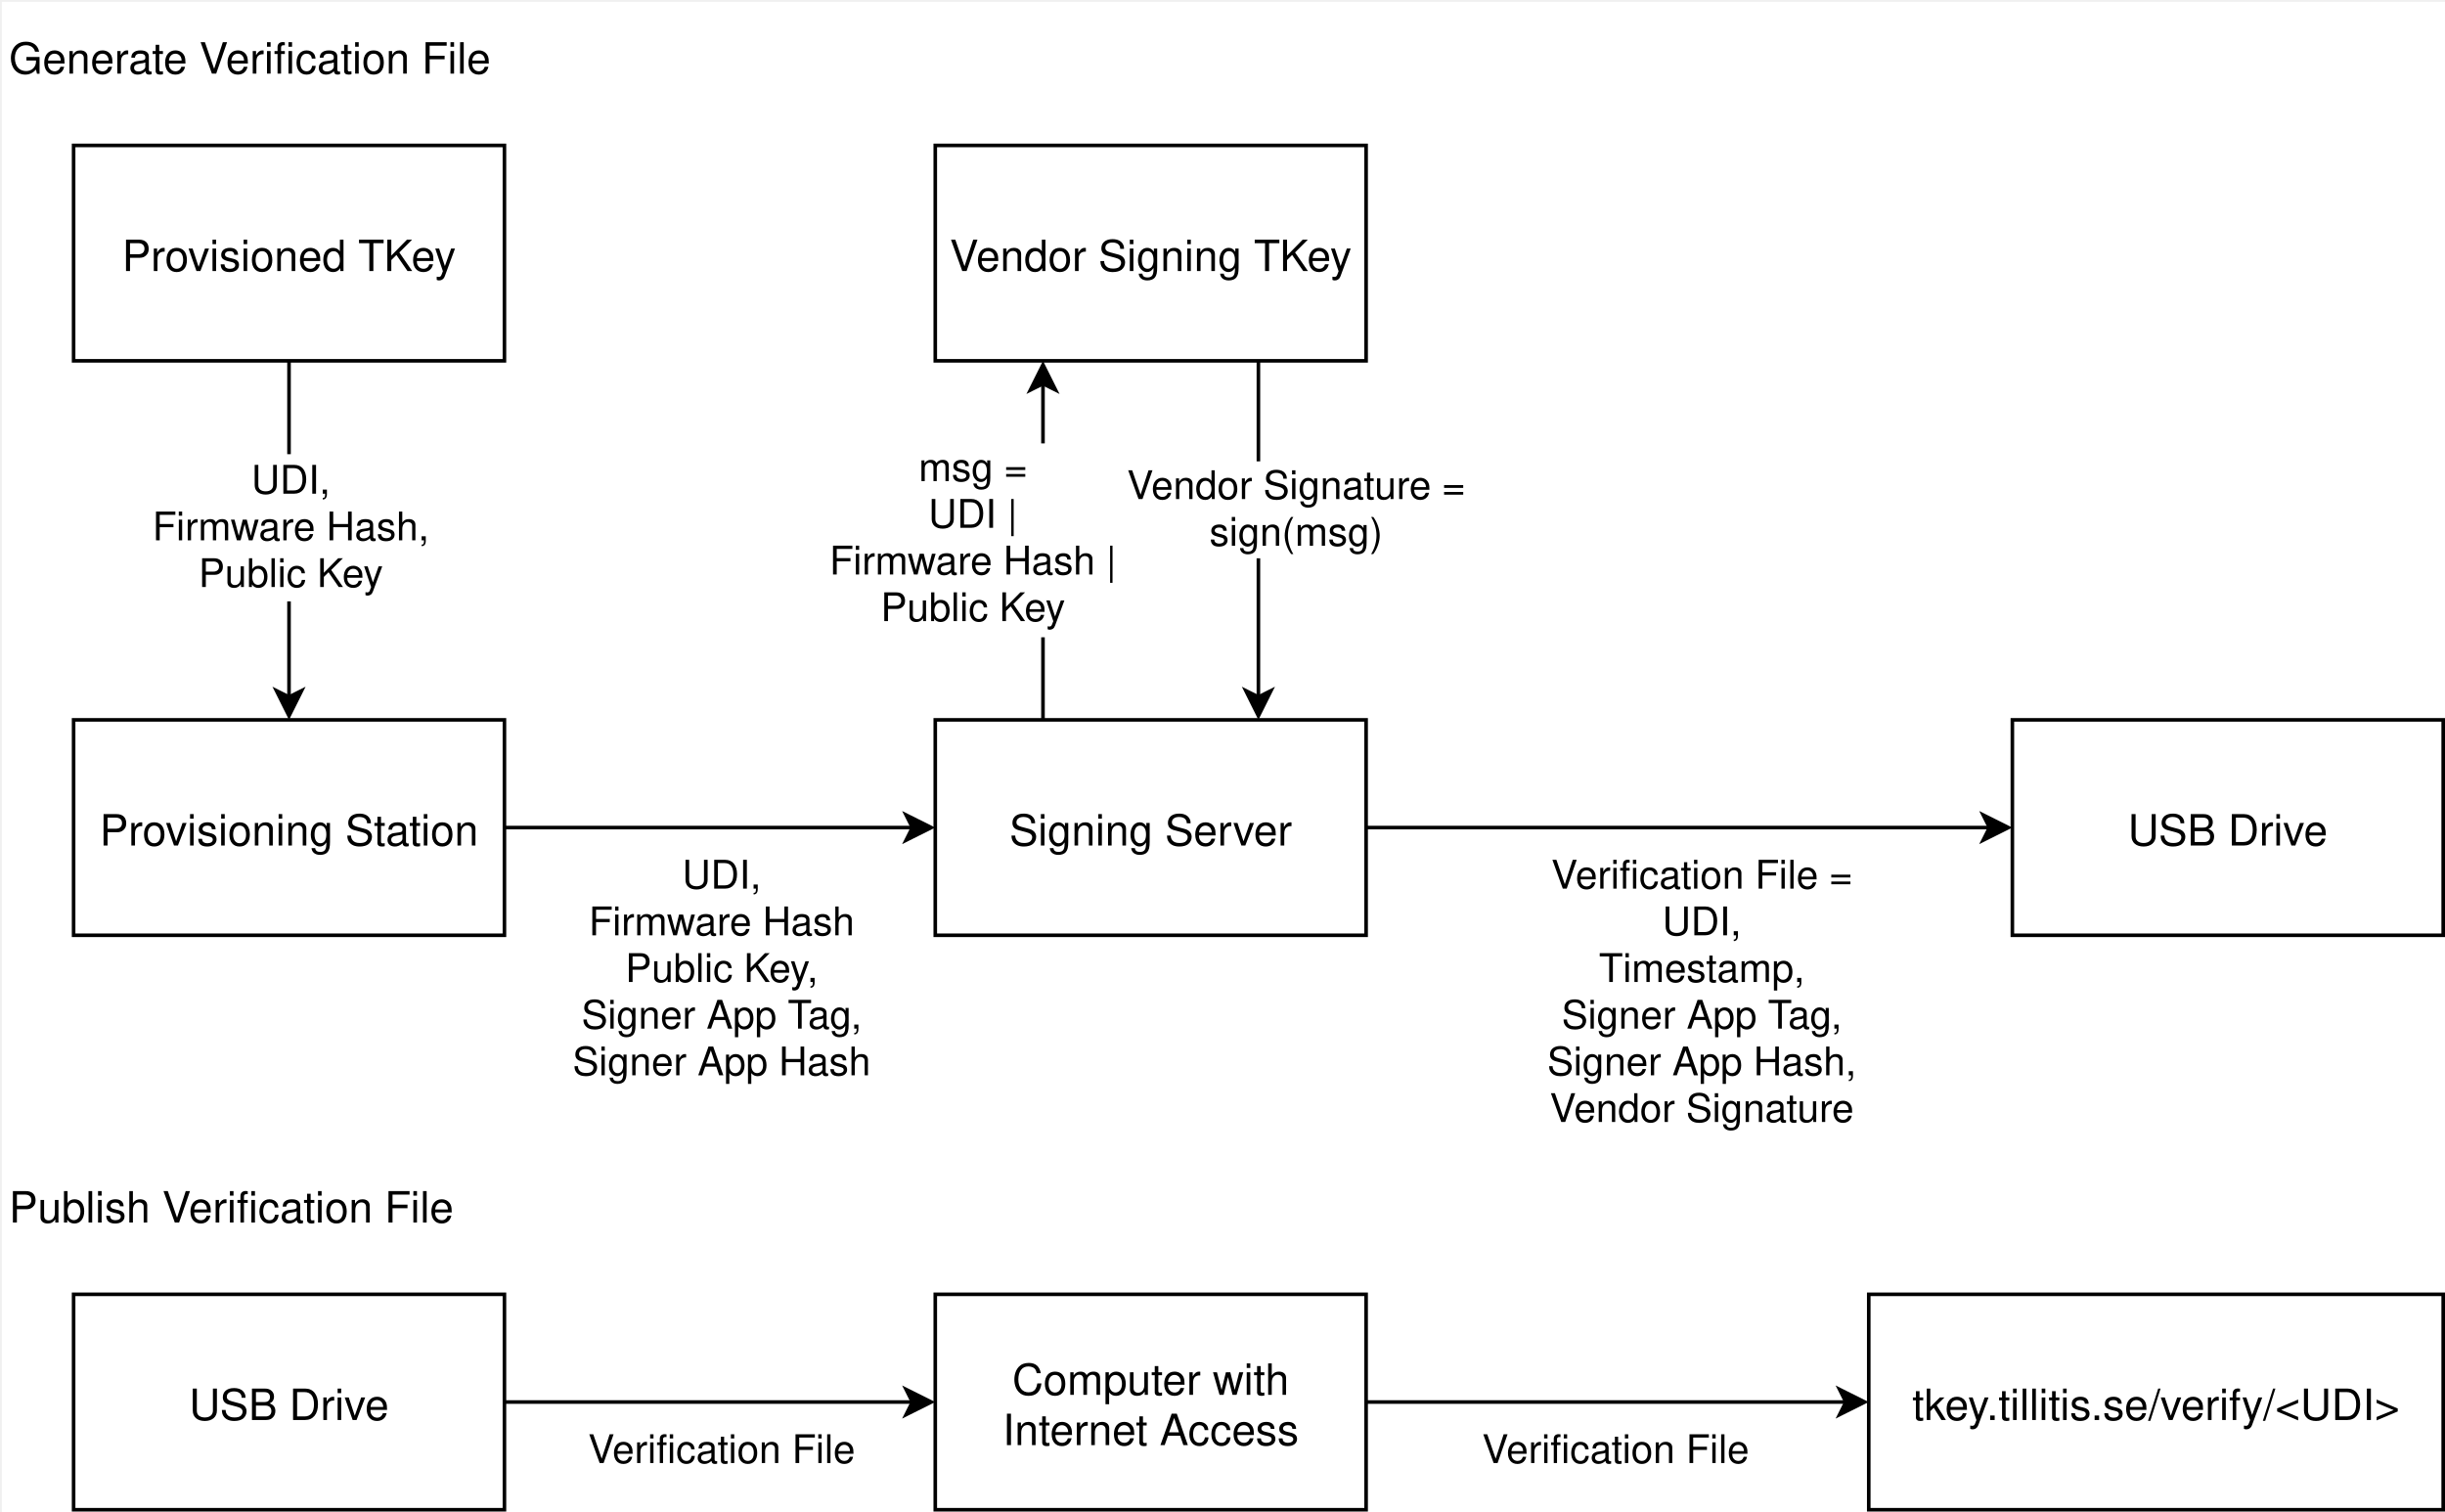
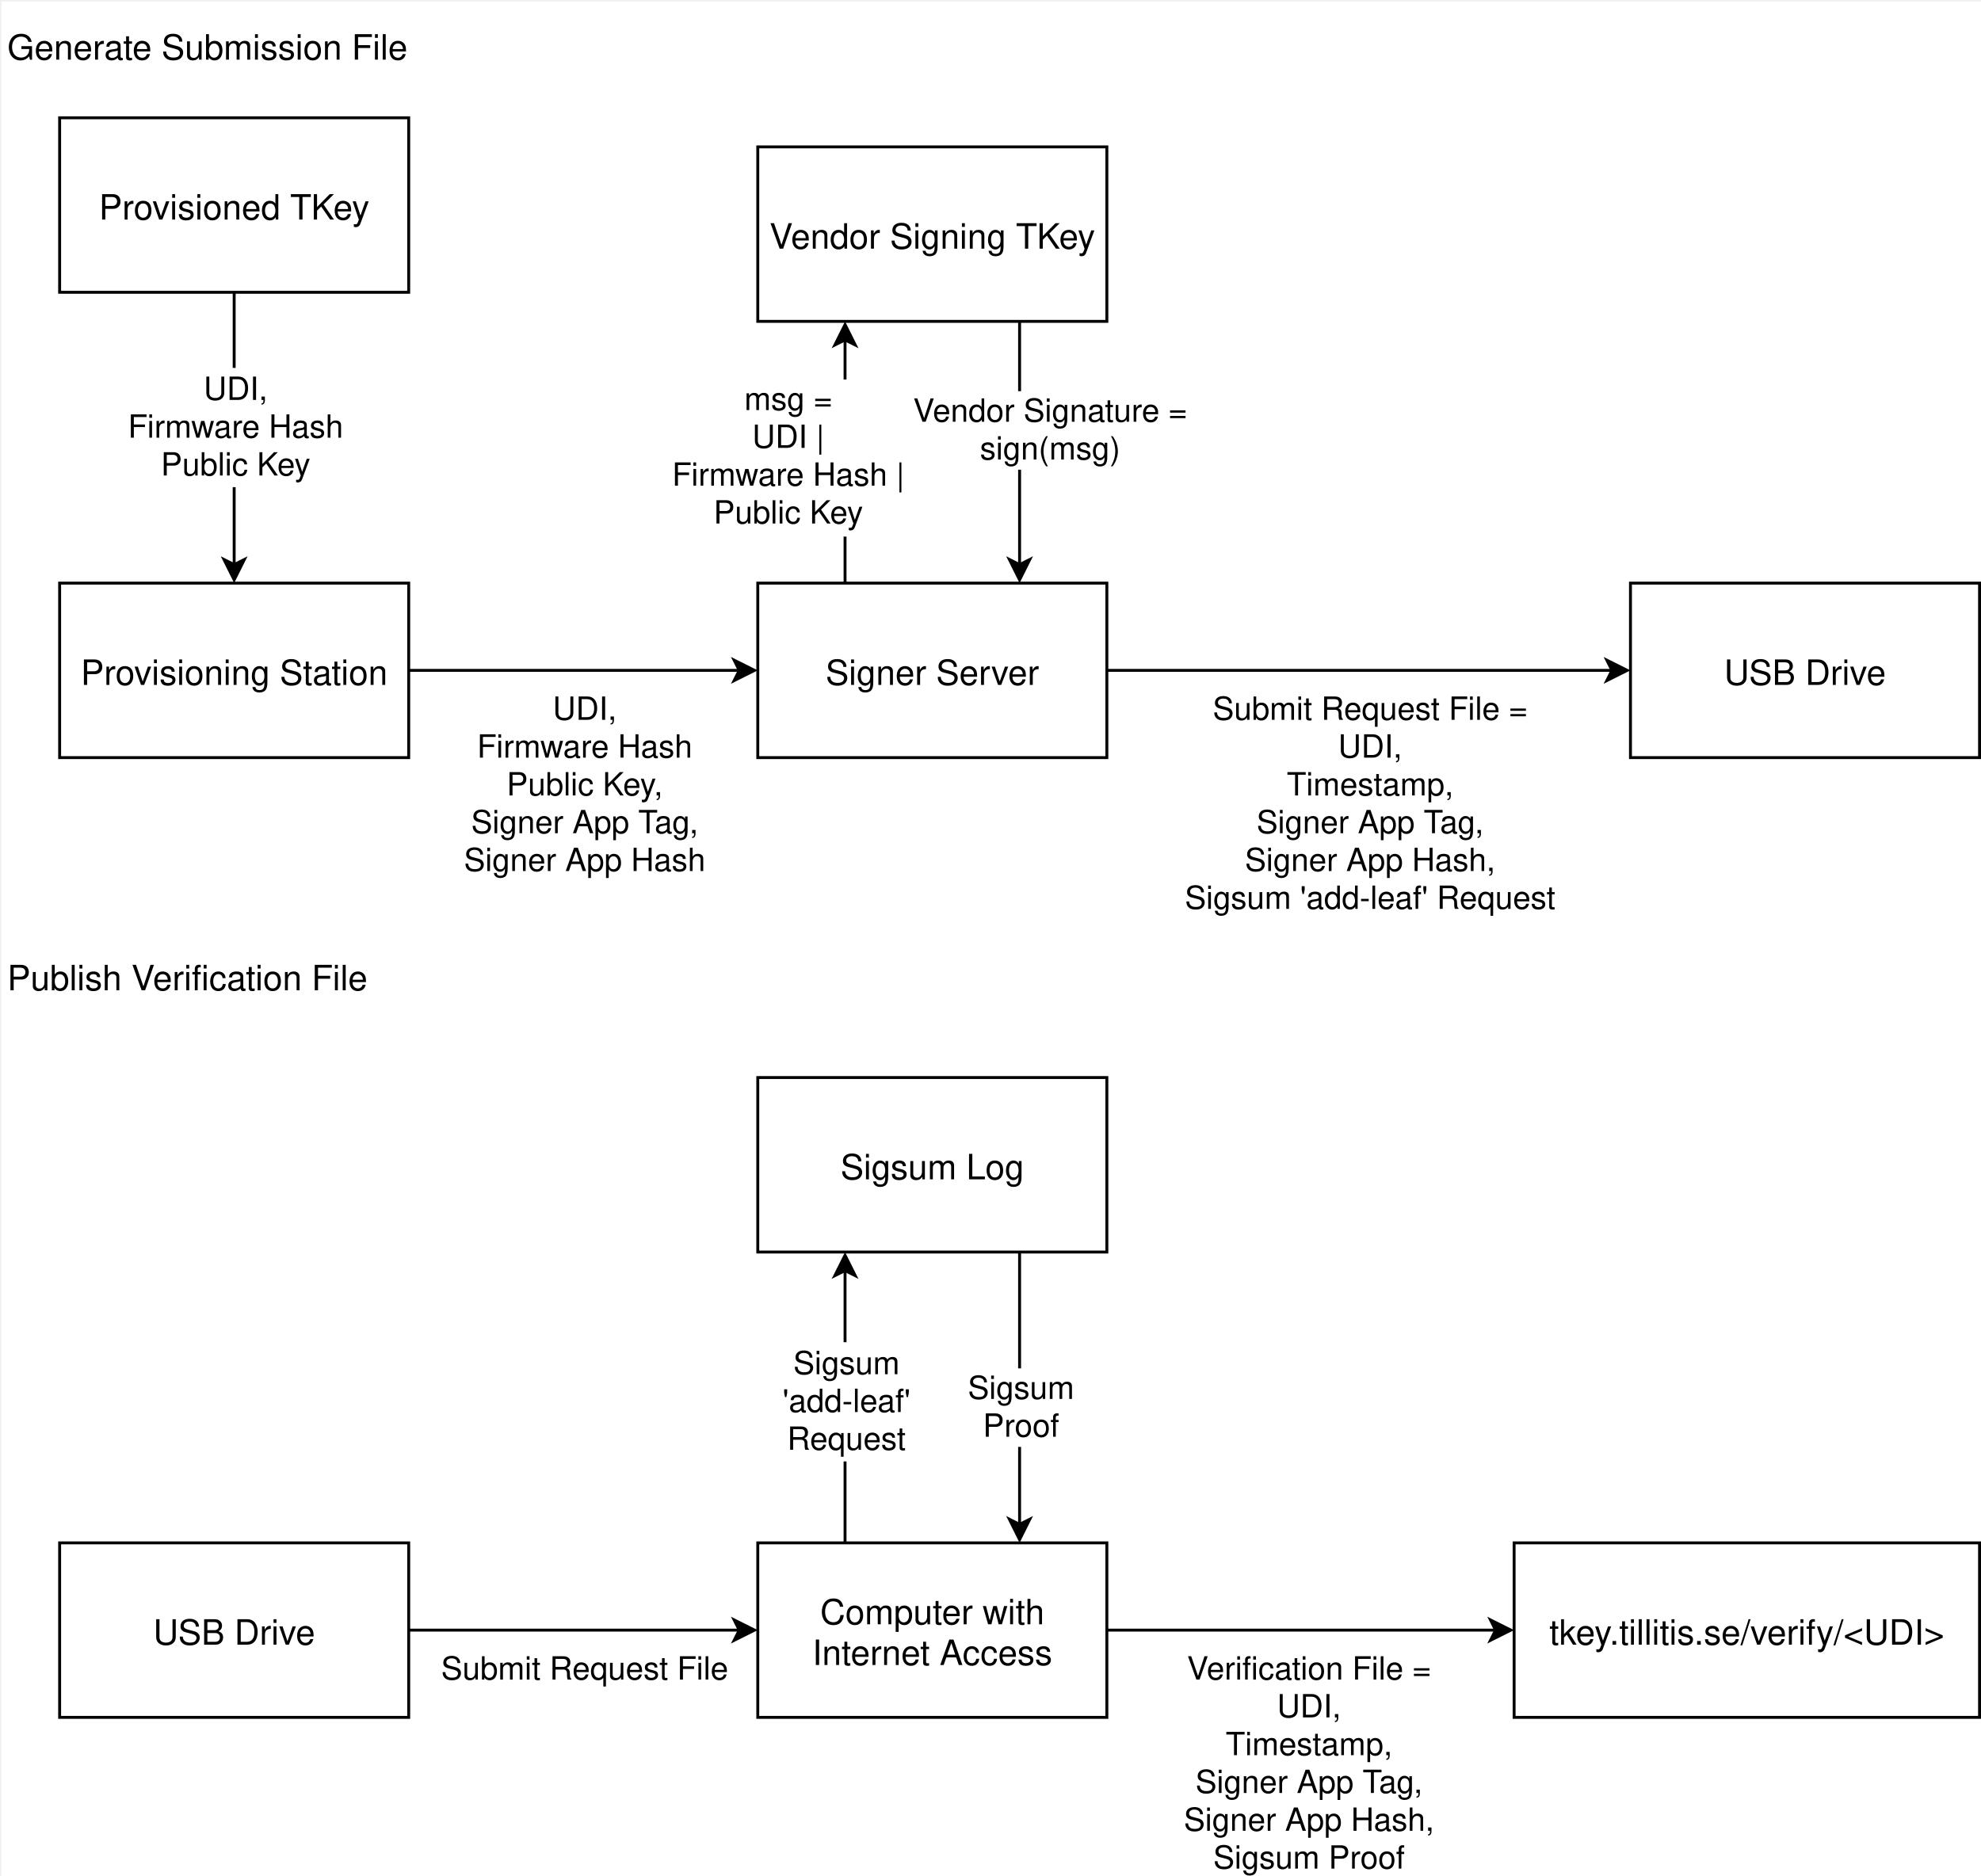
- <svg xmlns="http://www.w3.org/2000/svg" style="background: #ffffff; background-color: light-dark(#ffffff, var(--ge-dark-color, #121212)); color-scheme: light dark;" version="1.1" width="681px" height="421px" viewBox="-0.5 -0.5 681 421">
+ <svg xmlns="http://www.w3.org/2000/svg" style="background: #ffffff; background-color: light-dark(#ffffff, var(--ge-dark-color, #121212)); color-scheme: light dark;" version="1.1" width="681px" height="645px" viewBox="-0.5 -0.5 681 645">
  <defs />
  <rect fill="#ffffff" style="fill: light-dark(#ffffff, var(--ge-dark-color, #121212));" width="100%" height="100%" x="0" y="0" />
  <g>
    <g data-cell-id="0">
      <g data-cell-id="1">
-         <g data-cell-id="SMGZWiFTHCwaTm-9qdky-1">
+         <g data-cell-id="nCrdEFyfxnd6FBxaS_Kx-1">
          <g>
            <path d="M 140 230 L 253.63 230" fill="none" stroke="#000000" style="stroke: light-dark(rgb(0, 0, 0), rgb(255, 255, 255));" stroke-miterlimit="10" pointer-events="stroke" />
            <path d="M 258.88 230 L 251.88 233.5 L 253.63 230 L 251.88 226.5 Z" fill="#000000" style="fill: light-dark(rgb(0, 0, 0), rgb(255, 255, 255)); stroke: light-dark(rgb(0, 0, 0), rgb(255, 255, 255));" stroke="#000000" stroke-miterlimit="10" pointer-events="all" />
          </g>
-           <g data-cell-id="SMGZWiFTHCwaTm-9qdky-2">
+           <g data-cell-id="nCrdEFyfxnd6FBxaS_Kx-2">
            <g>
              <g fill="#000000" style="fill: light-dark(rgb(0, 0, 0), rgb(255, 255, 255));" font-family="Helvetica" text-anchor="middle" font-size="11px">
                <rect fill="#ffffff" stroke="none" x="159" y="238" width="85" height="67" style="fill: light-dark(#ffffff, var(--ge-dark-color, #121212));" stroke-width="0" />
                <text x="200.5" y="247">UDI,</text>
                <text x="200.5" y="260">Firmware Hash</text>
                <text x="200.5" y="273">Public Key,</text>
                <text x="200.5" y="286">Signer App Tag,</text>
                <text x="200.5" y="299">Signer App Hash</text>
              </g>
            </g>
          </g>
        </g>
-         <g data-cell-id="SMGZWiFTHCwaTm-9qdky-3">
+         <g data-cell-id="nCrdEFyfxnd6FBxaS_Kx-3">
          <g>
            <rect x="20" y="200" width="120" height="60" fill="#ffffff" style="fill: light-dark(#ffffff, var(--ge-dark-color, #121212)); stroke: light-dark(rgb(0, 0, 0), rgb(255, 255, 255));" stroke="#000000" pointer-events="all" />
          </g>
          <g>
            <g fill="#000000" style="fill: light-dark(rgb(0, 0, 0), rgb(255, 255, 255));" font-family="Helvetica" text-anchor="middle" font-size="12px">
              <text x="80" y="235">Provisioning Station</text>
            </g>
          </g>
        </g>
-         <g data-cell-id="SMGZWiFTHCwaTm-9qdky-4">
+         <g data-cell-id="nCrdEFyfxnd6FBxaS_Kx-4">
          <g>
            <path d="M 380 230 L 553.63 230" fill="none" stroke="#000000" style="stroke: light-dark(rgb(0, 0, 0), rgb(255, 255, 255));" stroke-miterlimit="10" pointer-events="stroke" />
            <path d="M 558.88 230 L 551.88 233.5 L 553.63 230 L 551.88 226.5 Z" fill="#000000" style="fill: light-dark(rgb(0, 0, 0), rgb(255, 255, 255)); stroke: light-dark(rgb(0, 0, 0), rgb(255, 255, 255));" stroke="#000000" stroke-miterlimit="10" pointer-events="all" />
          </g>
-           <g data-cell-id="SMGZWiFTHCwaTm-9qdky-5">
-             <g>
-               <g fill="#000000" style="fill: light-dark(rgb(0, 0, 0), rgb(255, 255, 255));" font-family="Helvetica" text-anchor="middle" font-size="11px">
-                 <rect fill="#FFFFFF" stroke="none" x="430" y="238" width="88" height="80" style="fill: light-dark(rgb(255, 255, 255), rgb(18, 18, 18));" stroke-width="0" />
-                 <text x="473.5" y="247">Verification File =</text>
-                 <text x="473.5" y="260">UDI,</text>
-                 <text x="473.5" y="273">Timestamp,</text>
-                 <text x="473.5" y="286">Signer App Tag,</text>
-                 <text x="473.5" y="299">Signer App Hash,</text>
-                 <text x="473.5" y="312">Vendor Signature</text>
-               </g>
-             </g>
-           </g>
-         </g>
-         <g data-cell-id="SMGZWiFTHCwaTm-9qdky-6">
-           <g>
-             <path d="M 290 200 L 290 106.37" fill="none" stroke="#000000" style="stroke: light-dark(rgb(0, 0, 0), rgb(255, 255, 255));" stroke-miterlimit="10" pointer-events="stroke" />
-             <path d="M 290 101.12 L 293.5 108.12 L 290 106.37 L 286.5 108.12 Z" fill="#000000" style="fill: light-dark(rgb(0, 0, 0), rgb(255, 255, 255)); stroke: light-dark(rgb(0, 0, 0), rgb(255, 255, 255));" stroke="#000000" stroke-miterlimit="10" pointer-events="all" />
-           </g>
-           <g data-cell-id="SMGZWiFTHCwaTm-9qdky-7">
-             <g>
-               <g fill="#000000" style="fill: light-dark(rgb(0, 0, 0), rgb(255, 255, 255));" font-family="Helvetica" text-anchor="middle" font-size="11px">
-                 <rect fill="#ffffff" stroke="none" x="230" y="123" width="82" height="54" style="fill: light-dark(#ffffff, var(--ge-dark-color, #121212));" stroke-width="0" />
-                 <text x="270.5" y="133.5">msg =</text>
-                 <text x="270.5" y="146.5">UDI |</text>
-                 <text x="270.5" y="159.5">Firmware Hash |</text>
-                 <text x="270.5" y="172.5">Public Key</text>
-               </g>
-             </g>
-           </g>
-         </g>
-         <g data-cell-id="SMGZWiFTHCwaTm-9qdky-8">
+           <g data-cell-id="nCrdEFyfxnd6FBxaS_Kx-5">
+             <g>
+               <g fill="#000000" style="fill: light-dark(rgb(0, 0, 0), rgb(255, 255, 255));" font-family="Helvetica" text-anchor="middle" font-size="11px">
+                 <rect fill="#FFFFFF" stroke="none" x="407" y="238" width="129" height="80" style="fill: light-dark(rgb(255, 255, 255), rgb(18, 18, 18));" stroke-width="0" />
+                 <text x="470.5" y="247">Submit Request File =</text>
+                 <text x="470.5" y="260">UDI,</text>
+                 <text x="470.5" y="273">Timestamp,</text>
+                 <text x="470.5" y="286">Signer App Tag,</text>
+                 <text x="470.5" y="299">Signer App Hash,</text>
+                 <text x="470.5" y="312">Sigsum 'add-leaf' Request</text>
+               </g>
+             </g>
+           </g>
+         </g>
+         <g data-cell-id="nCrdEFyfxnd6FBxaS_Kx-6">
+           <g>
+             <path d="M 290 200 L 290 116.37" fill="none" stroke="#000000" style="stroke: light-dark(rgb(0, 0, 0), rgb(255, 255, 255));" stroke-miterlimit="10" pointer-events="stroke" />
+             <path d="M 290 111.12 L 293.5 118.12 L 290 116.37 L 286.5 118.12 Z" fill="#000000" style="fill: light-dark(rgb(0, 0, 0), rgb(255, 255, 255)); stroke: light-dark(rgb(0, 0, 0), rgb(255, 255, 255));" stroke="#000000" stroke-miterlimit="10" pointer-events="all" />
+           </g>
+           <g data-cell-id="nCrdEFyfxnd6FBxaS_Kx-7">
+             <g>
+               <g fill="#000000" style="fill: light-dark(rgb(0, 0, 0), rgb(255, 255, 255));" font-family="Helvetica" text-anchor="middle" font-size="11px">
+                 <rect fill="#ffffff" stroke="none" x="230" y="130" width="82" height="54" style="fill: light-dark(#ffffff, var(--ge-dark-color, #121212));" stroke-width="0" />
+                 <text x="270.5" y="140.5">msg =</text>
+                 <text x="270.5" y="153.5">UDI |</text>
+                 <text x="270.5" y="166.5">Firmware Hash |</text>
+                 <text x="270.5" y="179.5">Public Key</text>
+               </g>
+             </g>
+           </g>
+         </g>
+         <g data-cell-id="nCrdEFyfxnd6FBxaS_Kx-8">
          <g>
            <rect x="260" y="200" width="120" height="60" fill="#ffffff" style="fill: light-dark(#ffffff, var(--ge-dark-color, #121212)); stroke: light-dark(rgb(0, 0, 0), rgb(255, 255, 255));" stroke="#000000" pointer-events="all" />
          </g>
          <g>
            <g fill="#000000" style="fill: light-dark(rgb(0, 0, 0), rgb(255, 255, 255));" font-family="Helvetica" text-anchor="middle" font-size="12px">
-               <text x="320" y="235">Signing Server</text>
-             </g>
-           </g>
-         </g>
-         <g data-cell-id="SMGZWiFTHCwaTm-9qdky-9">
-           <g>
-             <path d="M 350 100 L 350 193.63" fill="none" stroke="#000000" style="stroke: light-dark(rgb(0, 0, 0), rgb(255, 255, 255));" stroke-miterlimit="10" pointer-events="stroke" />
+               <text x="320" y="235">Signer Server</text>
+             </g>
+           </g>
+         </g>
+         <g data-cell-id="nCrdEFyfxnd6FBxaS_Kx-9">
+           <g>
+             <path d="M 350 110 L 350 193.63" fill="none" stroke="#000000" style="stroke: light-dark(rgb(0, 0, 0), rgb(255, 255, 255));" stroke-miterlimit="10" pointer-events="stroke" />
            <path d="M 350 198.88 L 346.5 191.88 L 350 193.63 L 353.5 191.88 Z" fill="#000000" style="fill: light-dark(rgb(0, 0, 0), rgb(255, 255, 255)); stroke: light-dark(rgb(0, 0, 0), rgb(255, 255, 255));" stroke="#000000" stroke-miterlimit="10" pointer-events="all" />
          </g>
-           <g data-cell-id="SMGZWiFTHCwaTm-9qdky-10">
-             <g>
-               <g fill="#000000" style="fill: light-dark(rgb(0, 0, 0), rgb(255, 255, 255));" font-family="Helvetica" text-anchor="middle" font-size="11px">
-                 <rect fill="#ffffff" stroke="none" x="313" y="128" width="96" height="27" style="fill: light-dark(#ffffff, var(--ge-dark-color, #121212));" stroke-width="0" />
-                 <text x="360.5" y="138.5">Vendor Signature =</text>
-                 <text x="360.5" y="151.5">sign(msg)</text>
-               </g>
-             </g>
-           </g>
-         </g>
-         <g data-cell-id="SMGZWiFTHCwaTm-9qdky-11">
-           <g>
-             <rect x="260" y="40" width="120" height="60" fill="#ffffff" style="fill: light-dark(#ffffff, var(--ge-dark-color, #121212)); stroke: light-dark(rgb(0, 0, 0), rgb(255, 255, 255));" stroke="#000000" pointer-events="all" />
-           </g>
-           <g>
-             <g fill="#000000" style="fill: light-dark(rgb(0, 0, 0), rgb(255, 255, 255));" font-family="Helvetica" text-anchor="middle" font-size="12px">
-               <text x="320" y="75">Vendor Signing TKey</text>
-             </g>
-           </g>
-         </g>
-         <g data-cell-id="SMGZWiFTHCwaTm-9qdky-12">
+           <g data-cell-id="nCrdEFyfxnd6FBxaS_Kx-10">
+             <g>
+               <g fill="#000000" style="fill: light-dark(rgb(0, 0, 0), rgb(255, 255, 255));" font-family="Helvetica" text-anchor="middle" font-size="11px">
+                 <rect fill="#ffffff" stroke="none" x="313" y="134" width="96" height="27" style="fill: light-dark(#ffffff, var(--ge-dark-color, #121212));" stroke-width="0" />
+                 <text x="360.5" y="144.5">Vendor Signature =</text>
+                 <text x="360.5" y="157.5">sign(msg)</text>
+               </g>
+             </g>
+           </g>
+         </g>
+         <g data-cell-id="nCrdEFyfxnd6FBxaS_Kx-11">
+           <g>
+             <rect x="260" y="50" width="120" height="60" fill="#ffffff" style="fill: light-dark(#ffffff, var(--ge-dark-color, #121212)); stroke: light-dark(rgb(0, 0, 0), rgb(255, 255, 255));" stroke="#000000" pointer-events="all" />
+           </g>
+           <g>
+             <g fill="#000000" style="fill: light-dark(rgb(0, 0, 0), rgb(255, 255, 255));" font-family="Helvetica" text-anchor="middle" font-size="12px">
+               <text x="320" y="85">Vendor Signing TKey</text>
+             </g>
+           </g>
+         </g>
+         <g data-cell-id="nCrdEFyfxnd6FBxaS_Kx-12">
          <g>
            <rect x="560" y="200" width="120" height="60" fill="#ffffff" style="fill: light-dark(#ffffff, var(--ge-dark-color, #121212)); stroke: light-dark(rgb(0, 0, 0), rgb(255, 255, 255));" stroke="#000000" pointer-events="all" />
          </g>
          <g>
            <g fill="#000000" style="fill: light-dark(rgb(0, 0, 0), rgb(255, 255, 255));" font-family="Helvetica" text-anchor="middle" font-size="12px">
              <text x="620" y="235">USB Drive</text>
            </g>
          </g>
        </g>
-         <g data-cell-id="SMGZWiFTHCwaTm-9qdky-13">
-           <g>
-             <path d="M 140 390 L 253.63 390" fill="none" stroke="#000000" style="stroke: light-dark(rgb(0, 0, 0), rgb(255, 255, 255));" stroke-miterlimit="10" pointer-events="stroke" />
-             <path d="M 258.88 390 L 251.88 393.5 L 253.63 390 L 251.88 386.5 Z" fill="#000000" style="fill: light-dark(rgb(0, 0, 0), rgb(255, 255, 255)); stroke: light-dark(rgb(0, 0, 0), rgb(255, 255, 255));" stroke="#000000" stroke-miterlimit="10" pointer-events="all" />
-           </g>
-           <g data-cell-id="SMGZWiFTHCwaTm-9qdky-14">
-             <g>
-               <g fill="#000000" style="fill: light-dark(rgb(0, 0, 0), rgb(255, 255, 255));" font-family="Helvetica" text-anchor="middle" font-size="11px">
-                 <rect fill="#FFFFFF" stroke="none" x="163" y="398" width="76" height="14" style="fill: light-dark(rgb(255, 255, 255), rgb(18, 18, 18));" stroke-width="0" />
-                 <text x="200.5" y="407">Verification File</text>
-               </g>
-             </g>
-           </g>
-         </g>
-         <g data-cell-id="SMGZWiFTHCwaTm-9qdky-15">
-           <g>
-             <rect x="20" y="360" width="120" height="60" fill="#ffffff" style="fill: light-dark(#ffffff, var(--ge-dark-color, #121212)); stroke: light-dark(rgb(0, 0, 0), rgb(255, 255, 255));" stroke="#000000" pointer-events="all" />
-           </g>
-           <g>
-             <g fill="#000000" style="fill: light-dark(rgb(0, 0, 0), rgb(255, 255, 255));" font-family="Helvetica" text-anchor="middle" font-size="12px">
-               <text x="80" y="395">USB Drive</text>
-             </g>
-           </g>
-         </g>
-         <g data-cell-id="SMGZWiFTHCwaTm-9qdky-16">
-           <g>
-             <path d="M 380 390 L 513.63 390" fill="none" stroke="#000000" style="stroke: light-dark(rgb(0, 0, 0), rgb(255, 255, 255));" stroke-miterlimit="10" pointer-events="stroke" />
-             <path d="M 518.88 390 L 511.88 393.5 L 513.63 390 L 511.88 386.5 Z" fill="#000000" style="fill: light-dark(rgb(0, 0, 0), rgb(255, 255, 255)); stroke: light-dark(rgb(0, 0, 0), rgb(255, 255, 255));" stroke="#000000" stroke-miterlimit="10" pointer-events="all" />
-           </g>
-           <g data-cell-id="SMGZWiFTHCwaTm-9qdky-17">
-             <g>
-               <g fill="#000000" style="fill: light-dark(rgb(0, 0, 0), rgb(255, 255, 255));" font-family="Helvetica" text-anchor="middle" font-size="11px">
-                 <rect fill="#FFFFFF" stroke="none" x="412" y="398" width="76" height="14" style="fill: light-dark(rgb(255, 255, 255), rgb(18, 18, 18));" stroke-width="0" />
-                 <text x="449.5" y="407">Verification File</text>
-               </g>
-             </g>
-           </g>
-         </g>
-         <g data-cell-id="SMGZWiFTHCwaTm-9qdky-18">
-           <g>
-             <rect x="260" y="360" width="120" height="60" fill="#ffffff" style="fill: light-dark(#ffffff, var(--ge-dark-color, #121212)); stroke: light-dark(rgb(0, 0, 0), rgb(255, 255, 255));" stroke="#000000" pointer-events="all" />
-           </g>
-           <g>
-             <g fill="#000000" style="fill: light-dark(rgb(0, 0, 0), rgb(255, 255, 255));" font-family="Helvetica" text-anchor="middle" font-size="12px">
-               <text x="320" y="388">Computer with</text>
-               <text x="320" y="402">Internet Access</text>
-             </g>
-           </g>
-         </g>
-         <g data-cell-id="SMGZWiFTHCwaTm-9qdky-19">
-           <g>
-             <rect x="520" y="360" width="160" height="60" fill="#ffffff" style="fill: light-dark(#ffffff, var(--ge-dark-color, #121212)); stroke: light-dark(rgb(0, 0, 0), rgb(255, 255, 255));" stroke="#000000" pointer-events="all" />
-           </g>
-           <g>
-             <g fill="#000000" style="fill: light-dark(rgb(0, 0, 0), rgb(255, 255, 255));" font-family="Helvetica" text-anchor="middle" font-size="12px">
-               <text x="600" y="395">tkey.tillitis.se/verify/&lt;UDI&gt;</text>
-             </g>
-           </g>
-         </g>
-         <g data-cell-id="SMGZWiFTHCwaTm-9qdky-20">
+         <g data-cell-id="nCrdEFyfxnd6FBxaS_Kx-13">
+           <g>
+             <rect x="0" y="0" width="680" height="30" fill="none" stroke="none" pointer-events="all" />
+           </g>
+           <g>
+             <g fill="#000000" style="fill: light-dark(rgb(0, 0, 0), rgb(255, 255, 255));" font-family="Helvetica" font-size="12px">
+               <text x="2" y="20">Generate Submission File</text>
+             </g>
+           </g>
+         </g>
+         <g data-cell-id="nCrdEFyfxnd6FBxaS_Kx-14">
+           <g>
+             <path d="M 140 560 L 253.63 560" fill="none" stroke="#000000" style="stroke: light-dark(rgb(0, 0, 0), rgb(255, 255, 255));" stroke-miterlimit="10" pointer-events="stroke" />
+             <path d="M 258.88 560 L 251.88 563.5 L 253.63 560 L 251.88 556.5 Z" fill="#000000" style="fill: light-dark(rgb(0, 0, 0), rgb(255, 255, 255)); stroke: light-dark(rgb(0, 0, 0), rgb(255, 255, 255));" stroke="#000000" stroke-miterlimit="10" pointer-events="all" />
+           </g>
+           <g data-cell-id="nCrdEFyfxnd6FBxaS_Kx-15">
+             <g>
+               <g fill="#000000" style="fill: light-dark(rgb(0, 0, 0), rgb(255, 255, 255));" font-family="Helvetica" text-anchor="middle" font-size="11px">
+                 <rect fill="#FFFFFF" stroke="none" x="151" y="568" width="101" height="14" style="fill: light-dark(rgb(255, 255, 255), rgb(18, 18, 18));" stroke-width="0" />
+                 <text x="200.5" y="577">Submit Request File</text>
+               </g>
+             </g>
+           </g>
+         </g>
+         <g data-cell-id="nCrdEFyfxnd6FBxaS_Kx-16">
+           <g>
+             <rect x="20" y="530" width="120" height="60" fill="#ffffff" style="fill: light-dark(#ffffff, var(--ge-dark-color, #121212)); stroke: light-dark(rgb(0, 0, 0), rgb(255, 255, 255));" stroke="#000000" pointer-events="all" />
+           </g>
+           <g>
+             <g fill="#000000" style="fill: light-dark(rgb(0, 0, 0), rgb(255, 255, 255));" font-family="Helvetica" text-anchor="middle" font-size="12px">
+               <text x="80" y="565">USB Drive</text>
+             </g>
+           </g>
+         </g>
+         <g data-cell-id="nCrdEFyfxnd6FBxaS_Kx-17">
+           <g>
+             <path d="M 380 560 L 513.63 560" fill="none" stroke="#000000" style="stroke: light-dark(rgb(0, 0, 0), rgb(255, 255, 255));" stroke-miterlimit="10" pointer-events="stroke" />
+             <path d="M 518.88 560 L 511.88 563.5 L 513.63 560 L 511.88 556.5 Z" fill="#000000" style="fill: light-dark(rgb(0, 0, 0), rgb(255, 255, 255)); stroke: light-dark(rgb(0, 0, 0), rgb(255, 255, 255));" stroke="#000000" stroke-miterlimit="10" pointer-events="all" />
+           </g>
+           <g data-cell-id="nCrdEFyfxnd6FBxaS_Kx-18">
+             <g>
+               <g fill="#000000" style="fill: light-dark(rgb(0, 0, 0), rgb(255, 255, 255));" font-family="Helvetica" text-anchor="middle" font-size="11px">
+                 <rect fill="#FFFFFF" stroke="none" x="406" y="568" width="88" height="80" style="fill: light-dark(rgb(255, 255, 255), rgb(18, 18, 18));" stroke-width="0" />
+                 <text x="449.5" y="577">Verification File =</text>
+                 <text x="449.5" y="590">UDI,</text>
+                 <text x="449.5" y="603">Timestamp,</text>
+                 <text x="449.5" y="616">Signer App Tag,</text>
+                 <text x="449.5" y="629">Signer App Hash,</text>
+                 <text x="449.5" y="642">Sigsum Proof</text>
+               </g>
+             </g>
+           </g>
+         </g>
+         <g data-cell-id="nCrdEFyfxnd6FBxaS_Kx-19">
+           <g>
+             <path d="M 290 530 L 290 436.37" fill="none" stroke="#000000" style="stroke: light-dark(rgb(0, 0, 0), rgb(255, 255, 255));" stroke-miterlimit="10" pointer-events="stroke" />
+             <path d="M 290 431.12 L 293.5 438.12 L 290 436.37 L 286.5 438.12 Z" fill="#000000" style="fill: light-dark(rgb(0, 0, 0), rgb(255, 255, 255)); stroke: light-dark(rgb(0, 0, 0), rgb(255, 255, 255));" stroke="#000000" stroke-miterlimit="10" pointer-events="all" />
+           </g>
+           <g data-cell-id="nCrdEFyfxnd6FBxaS_Kx-20">
+             <g>
+               <g fill="#000000" style="fill: light-dark(rgb(0, 0, 0), rgb(255, 255, 255));" font-family="Helvetica" text-anchor="middle" font-size="11px">
+                 <rect fill="#ffffff" stroke="none" x="268" y="461" width="46" height="41" style="fill: light-dark(#ffffff, var(--ge-dark-color, #121212));" stroke-width="0" />
+                 <text x="290.5" y="472">Sigsum</text>
+                 <text x="290.5" y="485">'add-leaf'</text>
+                 <text x="290.5" y="498">Request</text>
+               </g>
+             </g>
+           </g>
+         </g>
+         <g data-cell-id="nCrdEFyfxnd6FBxaS_Kx-21">
+           <g>
+             <rect x="260" y="530" width="120" height="60" fill="#ffffff" style="fill: light-dark(#ffffff, var(--ge-dark-color, #121212)); stroke: light-dark(rgb(0, 0, 0), rgb(255, 255, 255));" stroke="#000000" pointer-events="all" />
+           </g>
+           <g>
+             <g fill="#000000" style="fill: light-dark(rgb(0, 0, 0), rgb(255, 255, 255));" font-family="Helvetica" text-anchor="middle" font-size="12px">
+               <text x="320" y="558">Computer with</text>
+               <text x="320" y="572">Internet Access</text>
+             </g>
+           </g>
+         </g>
+         <g data-cell-id="nCrdEFyfxnd6FBxaS_Kx-22">
+           <g>
+             <rect x="520" y="530" width="160" height="60" fill="#ffffff" style="fill: light-dark(#ffffff, var(--ge-dark-color, #121212)); stroke: light-dark(rgb(0, 0, 0), rgb(255, 255, 255));" stroke="#000000" pointer-events="all" />
+           </g>
+           <g>
+             <g fill="#000000" style="fill: light-dark(rgb(0, 0, 0), rgb(255, 255, 255));" font-family="Helvetica" text-anchor="middle" font-size="12px">
+               <text x="600" y="565">tkey.tillitis.se/verify/&lt;UDI&gt;</text>
+             </g>
+           </g>
+         </g>
+         <g data-cell-id="nCrdEFyfxnd6FBxaS_Kx-23">
          <g>
            <path d="M 80 100 L 80 193.63" fill="none" stroke="#000000" style="stroke: light-dark(rgb(0, 0, 0), rgb(255, 255, 255));" stroke-miterlimit="10" pointer-events="stroke" />
            <path d="M 80 198.88 L 76.5 191.88 L 80 193.63 L 83.5 191.88 Z" fill="#000000" style="fill: light-dark(rgb(0, 0, 0), rgb(255, 255, 255)); stroke: light-dark(rgb(0, 0, 0), rgb(255, 255, 255));" stroke="#000000" stroke-miterlimit="10" pointer-events="all" />
          </g>
-           <g data-cell-id="SMGZWiFTHCwaTm-9qdky-21">
-             <g>
-               <g fill="#000000" style="fill: light-dark(rgb(0, 0, 0), rgb(255, 255, 255));" font-family="Helvetica" text-anchor="middle" font-size="11px">
-                 <rect fill="#ffffff" stroke="none" x="42" y="126" width="79" height="41" style="fill: light-dark(#ffffff, var(--ge-dark-color, #121212));" stroke-width="0" />
+           <g data-cell-id="nCrdEFyfxnd6FBxaS_Kx-24">
+             <g>
+               <g fill="#000000" style="fill: light-dark(rgb(0, 0, 0), rgb(255, 255, 255));" font-family="Helvetica" text-anchor="middle" font-size="11px">
+                 <rect fill="#ffffff" stroke="none" x="43" y="126" width="76" height="41" style="fill: light-dark(#ffffff, var(--ge-dark-color, #121212));" stroke-width="0" />
                <text x="80.5" y="137">UDI,</text>
-                 <text x="80.5" y="150">Firmware Hash,</text>
+                 <text x="80.5" y="150">Firmware Hash</text>
                <text x="80.5" y="163">Public Key</text>
              </g>
            </g>
          </g>
        </g>
-         <g data-cell-id="SMGZWiFTHCwaTm-9qdky-22">
+         <g data-cell-id="nCrdEFyfxnd6FBxaS_Kx-25">
          <g>
            <rect x="20" y="40" width="120" height="60" fill="#ffffff" style="fill: light-dark(#ffffff, var(--ge-dark-color, #121212)); stroke: light-dark(rgb(0, 0, 0), rgb(255, 255, 255));" stroke="#000000" pointer-events="all" />
          </g>
          <g>
            <g fill="#000000" style="fill: light-dark(rgb(0, 0, 0), rgb(255, 255, 255));" font-family="Helvetica" text-anchor="middle" font-size="12px">
              <text x="80" y="75">Provisioned TKey</text>
            </g>
          </g>
        </g>
-         <g data-cell-id="SMGZWiFTHCwaTm-9qdky-23">
-           <g>
-             <rect x="0" y="320" width="160" height="30" fill="none" stroke="none" pointer-events="all" />
+         <g data-cell-id="nCrdEFyfxnd6FBxaS_Kx-26">
+           <g>
+             <rect x="0" y="320" width="680" height="30" fill="none" stroke="none" pointer-events="all" />
          </g>
          <g>
            <g fill="#000000" style="fill: light-dark(rgb(0, 0, 0), rgb(255, 255, 255));" font-family="Helvetica" font-size="12px">
              <text x="2" y="340">Publish Verification File</text>
            </g>
          </g>
        </g>
-         <g data-cell-id="SMGZWiFTHCwaTm-9qdky-24">
-           <g>
-             <rect x="0" y="0" width="160" height="30" fill="none" stroke="none" pointer-events="all" />
-           </g>
-           <g>
-             <g fill="#000000" style="fill: light-dark(rgb(0, 0, 0), rgb(255, 255, 255));" font-family="Helvetica" font-size="12px">
-               <text x="2" y="20">Generate Verification File</text>
+         <g data-cell-id="nCrdEFyfxnd6FBxaS_Kx-27">
+           <g>
+             <path d="M 350 430 L 350 523.63" fill="none" stroke="#000000" style="stroke: light-dark(rgb(0, 0, 0), rgb(255, 255, 255));" stroke-miterlimit="10" pointer-events="stroke" />
+             <path d="M 350 528.88 L 346.5 521.88 L 350 523.63 L 353.5 521.88 Z" fill="#000000" style="fill: light-dark(rgb(0, 0, 0), rgb(255, 255, 255)); stroke: light-dark(rgb(0, 0, 0), rgb(255, 255, 255));" stroke="#000000" stroke-miterlimit="10" pointer-events="all" />
+           </g>
+           <g data-cell-id="nCrdEFyfxnd6FBxaS_Kx-28">
+             <g>
+               <g fill="#000000" style="fill: light-dark(rgb(0, 0, 0), rgb(255, 255, 255));" font-family="Helvetica" text-anchor="middle" font-size="11px">
+                 <rect fill="#ffffff" stroke="none" x="332" y="470" width="39" height="27" style="fill: light-dark(#ffffff, var(--ge-dark-color, #121212));" stroke-width="0" />
+                 <text x="350.5" y="480.5">Sigsum</text>
+                 <text x="350.5" y="493.5">Proof</text>
+               </g>
+             </g>
+           </g>
+         </g>
+         <g data-cell-id="nCrdEFyfxnd6FBxaS_Kx-29">
+           <g>
+             <rect x="260" y="370" width="120" height="60" fill="#ffffff" style="fill: light-dark(#ffffff, var(--ge-dark-color, #121212)); stroke: light-dark(rgb(0, 0, 0), rgb(255, 255, 255));" stroke="#000000" pointer-events="all" />
+           </g>
+           <g>
+             <g fill="#000000" style="fill: light-dark(rgb(0, 0, 0), rgb(255, 255, 255));" font-family="Helvetica" text-anchor="middle" font-size="12px">
+               <text x="320" y="405">Sigsum Log</text>
            </g>
          </g>
        </g>
      </g>
    </g>
  </g>
</svg>
